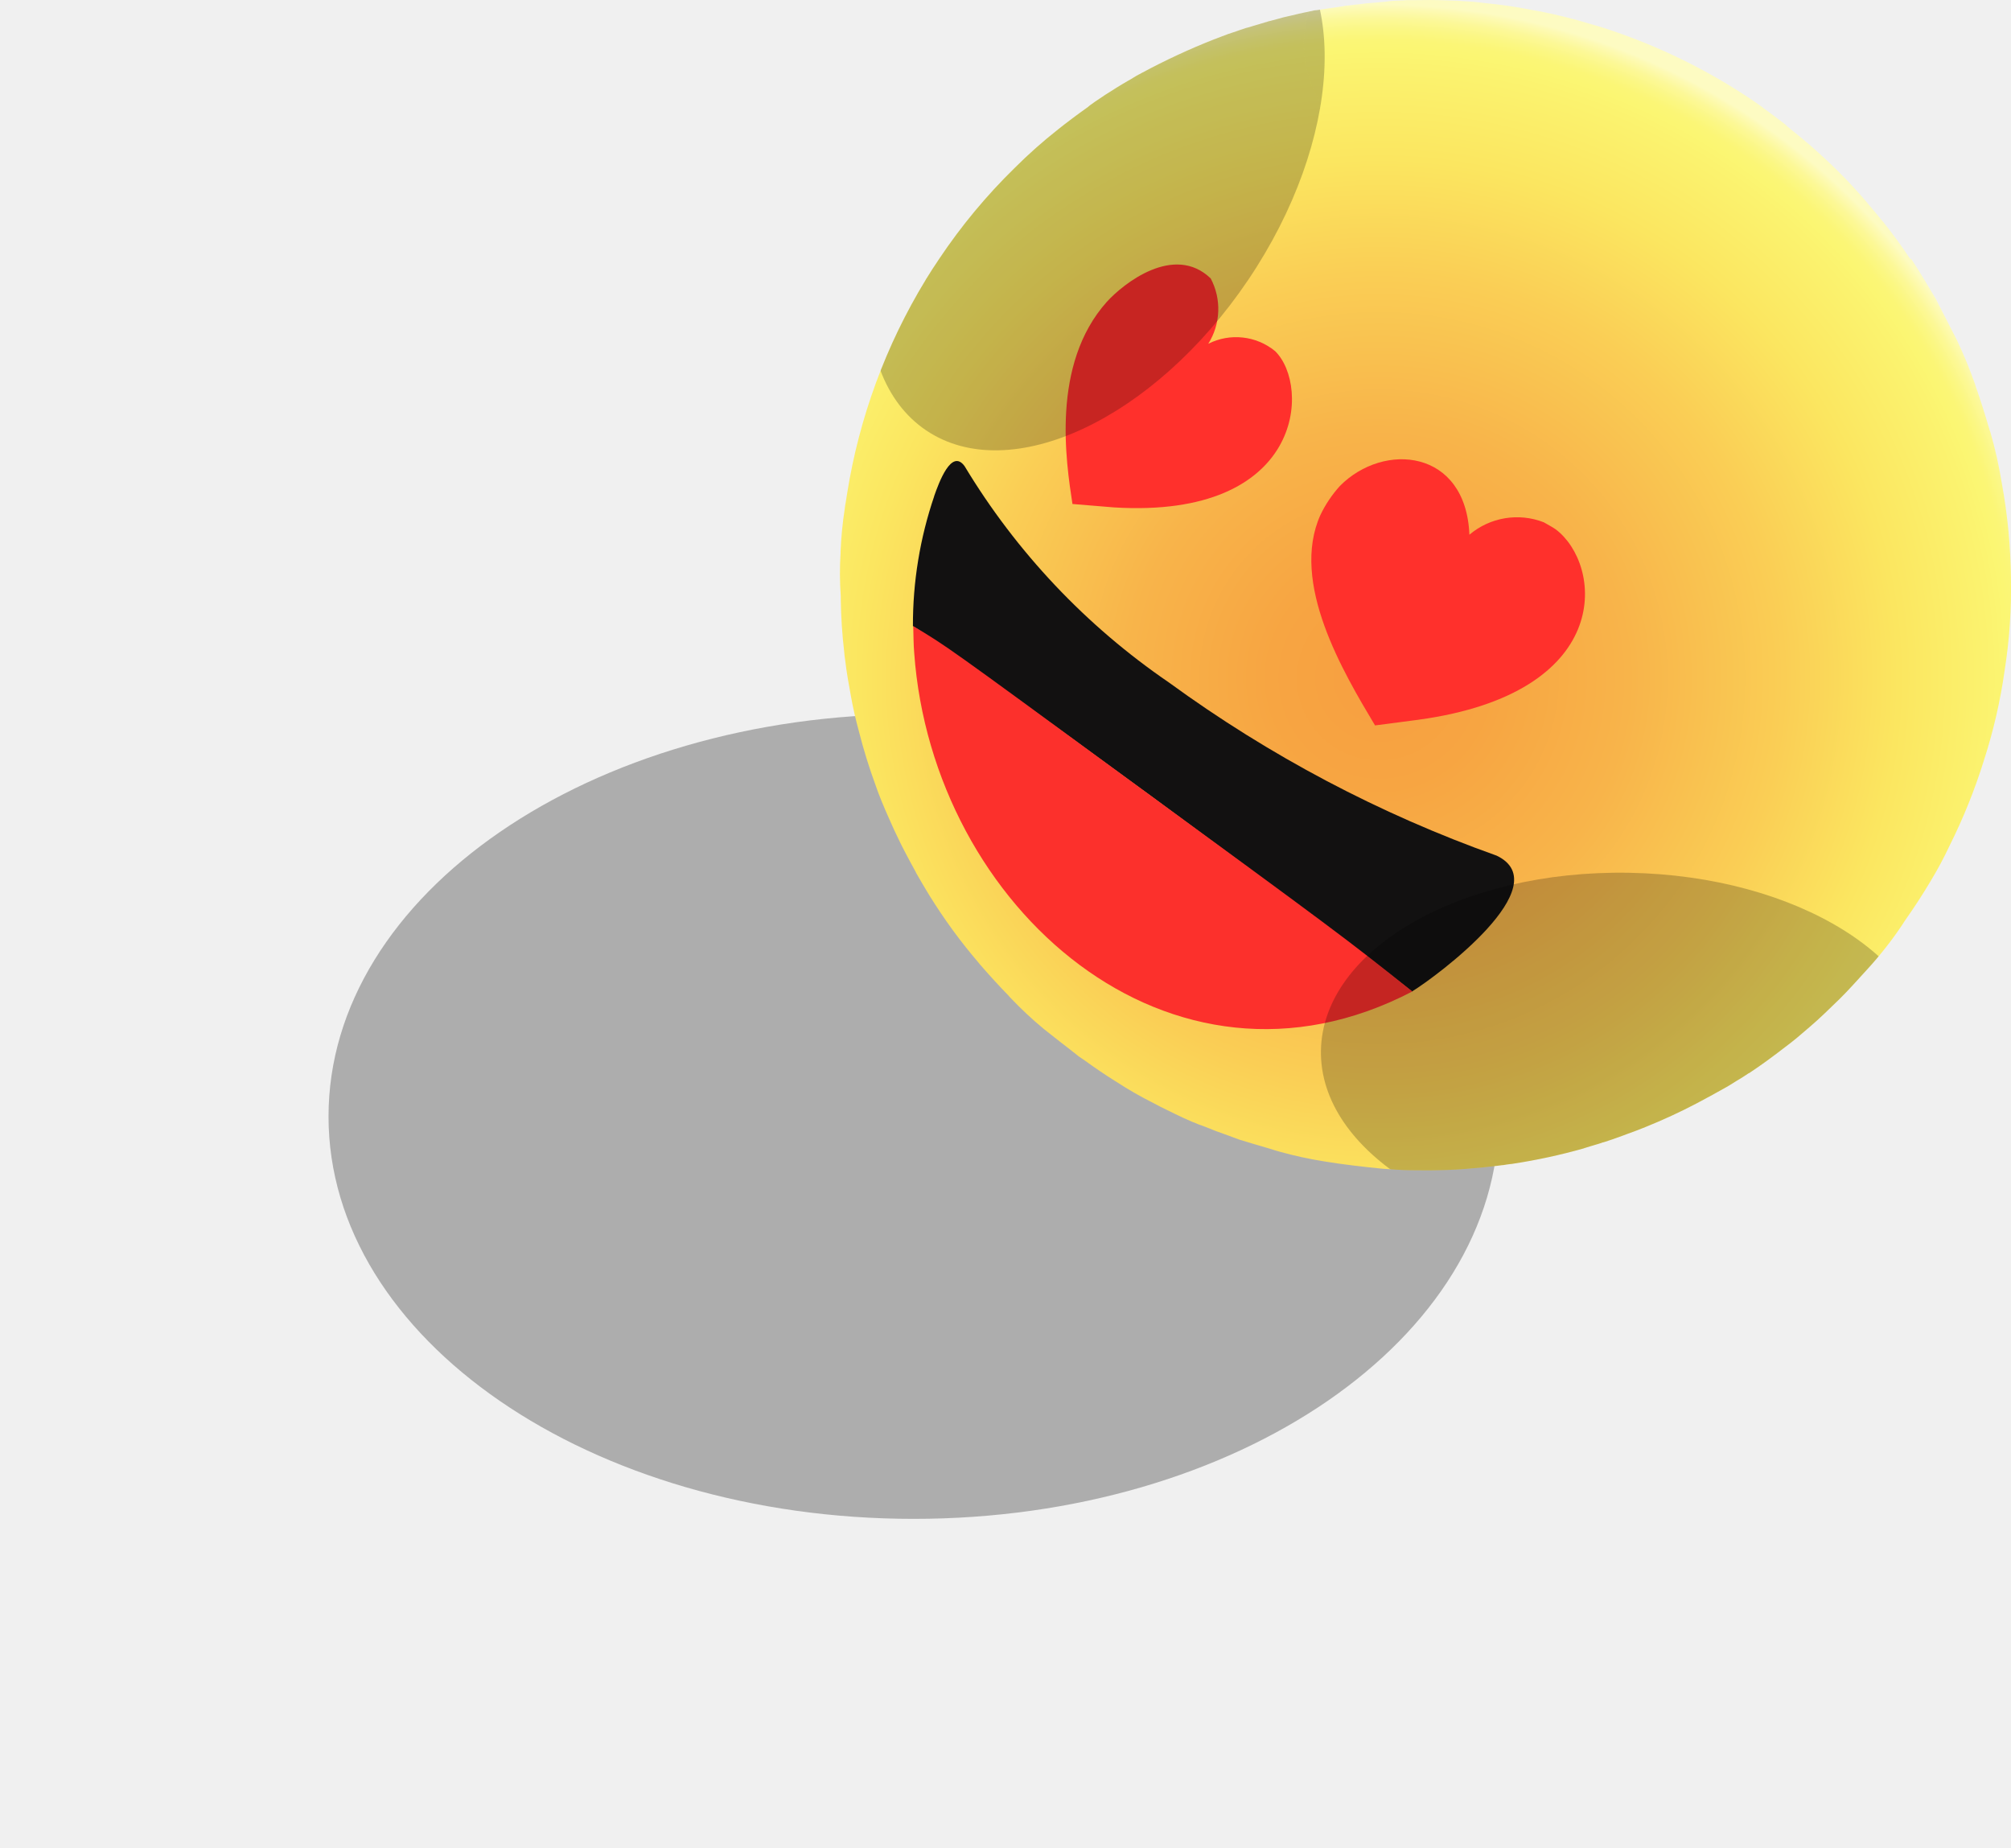
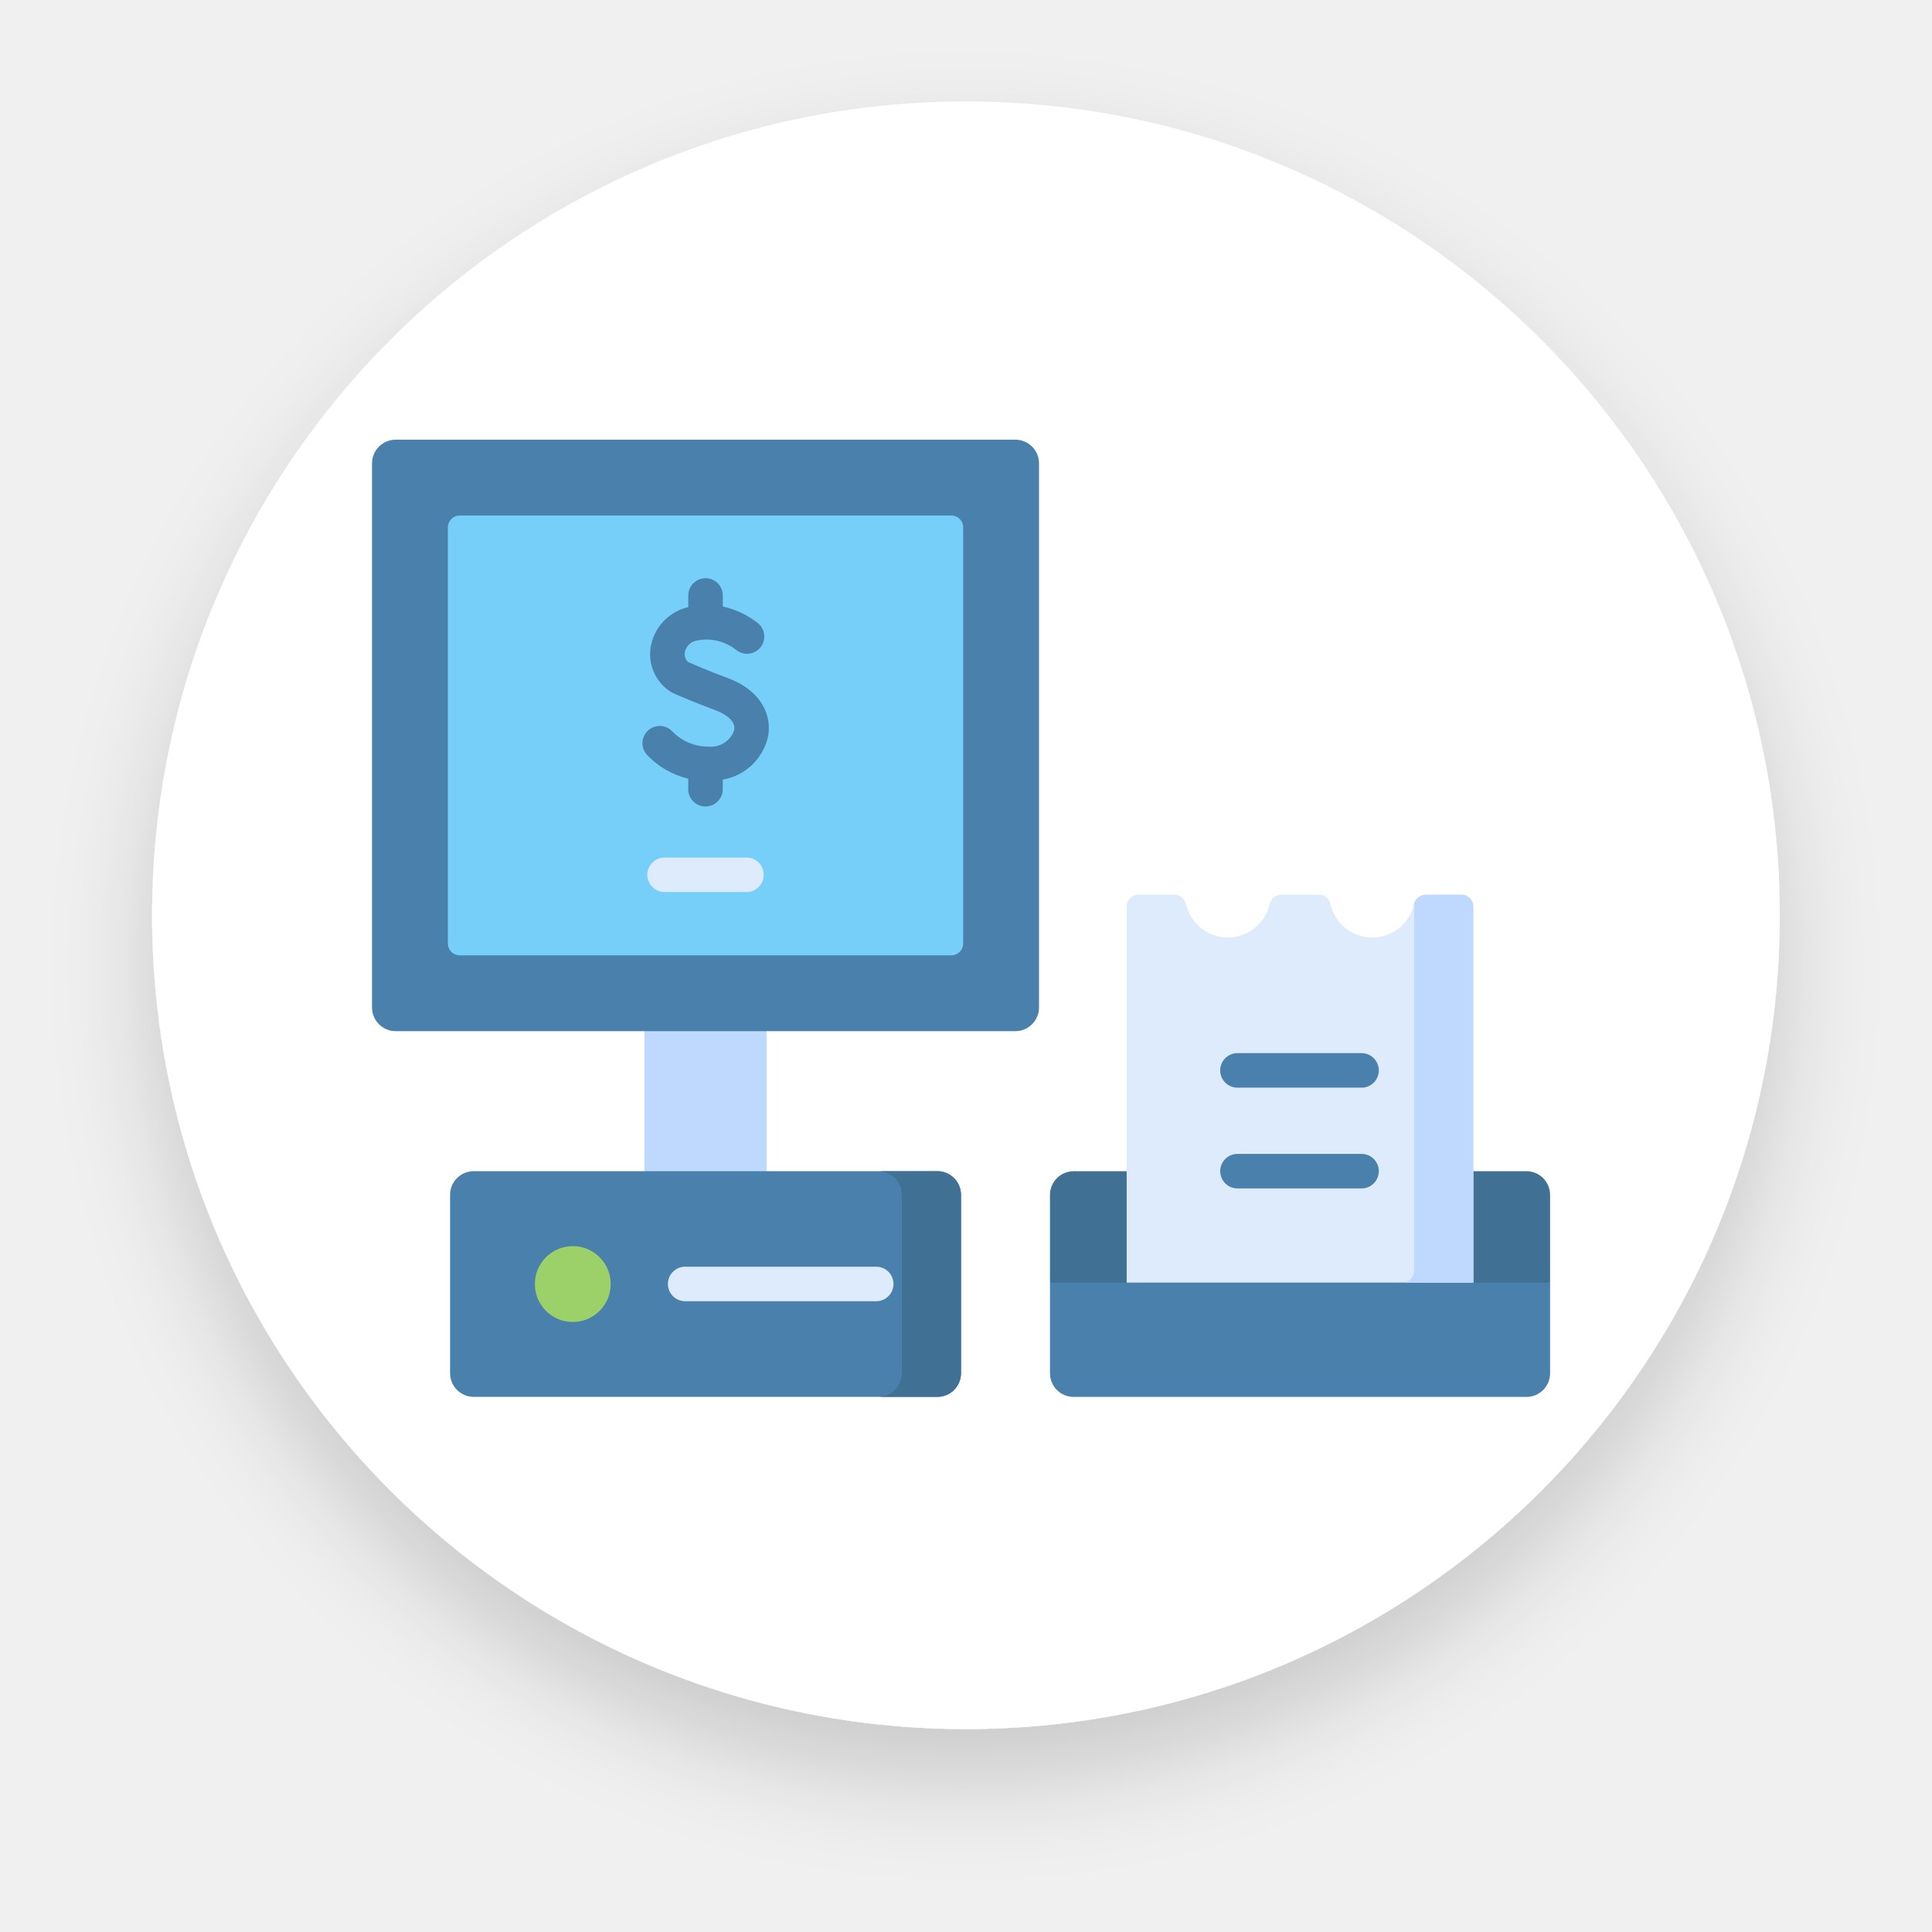
- <svg xmlns="http://www.w3.org/2000/svg" xmlns:xlink="http://www.w3.org/1999/xlink" width="82.478" height="75.758" viewBox="0 0 82.478 75.758">
+ <svg xmlns="http://www.w3.org/2000/svg" width="114.25" height="114.252" viewBox="0 0 114.25 114.252">
  <defs>
-     <radialGradient id="radial-gradient" cx="0.471" cy="0.58" r="0.575" gradientTransform="matrix(-0.999, -0.004, -0.004, 1, 0.933, 0.001)" gradientUnits="objectBoundingBox">
-       <stop offset="0" stop-color="#f79f40" />
-       <stop offset="0.163" stop-color="#f7a542" />
-       <stop offset="0.371" stop-color="#f8b44a" />
-       <stop offset="0.601" stop-color="#face55" />
-       <stop offset="0.771" stop-color="#fbe660" />
-       <stop offset="0.91" stop-color="#fbf36f" />
-       <stop offset="0.932" stop-color="#fbf672" />
-       <stop offset="0.947" stop-color="#fbf676" />
-       <stop offset="0.962" stop-color="#fbf783" />
-       <stop offset="0.978" stop-color="#fcf897" />
-       <stop offset="0.994" stop-color="#fdfab4" />
-       <stop offset="1" stop-color="#fdfbc2" />
-     </radialGradient>
-     <clipPath id="clip-path">
-       <path id="Trazado_116496" data-name="Trazado 116496" d="M52.65,29.84v-.06c0-.11-.03-.77-.15-1.75-.01-.09-.02-.17-.03-.26-.02-.12-.04-.25-.06-.38a23.894,23.894,0,0,0-3.15-8.77c0-.01-.01-.01-.01-.02-.17-.29-.35-.57-.54-.85h0a23.353,23.353,0,0,0-3.06-3.74,20.449,20.449,0,0,0-1.77-1.6c-.39-.32-.78-.62-1.19-.91a.265.265,0,0,1-.06-.05l-.05-.04-.21-.15c-.26-.18-.55-.37-.86-.57h0c-.01-.01-.02-.01-.03-.02-.15-.09-.3-.19-.47-.28-.07-.04-.15-.09-.22-.13s-.12-.07-.19-.11a1.092,1.092,0,0,0-.15-.08,25.413,25.413,0,0,0-2.93-1.4c-.26-.11-.47-.18-.58-.23l-.18-.07-.18-.07c-.01,0-.02-.01-.03-.01l-.04-.01-.3-.1-.04-.01c-.01,0-.03-.01-.04-.01l-.2-.07a2.759,2.759,0,0,0-.27-.08l-.23-.07c-.04-.01-.09-.03-.13-.04-.01,0-.03-.01-.04-.01s-.03-.01-.05-.01a.636.636,0,0,1-.07-.02l-.26-.07-.22-.06c-.07-.02-.14-.03-.21-.05h-.01l-.13-.03-.25-.06-.18-.04a2.049,2.049,0,0,0-.24-.05c-.01,0-.03-.01-.04-.01-.06-.01-.12-.03-.18-.04l-.11-.02-.13-.03h-.02l-.04-.01c-.02,0-.05-.01-.07-.01a1.766,1.766,0,0,1-.2-.04.6.6,0,0,0-.12-.02h0a2.068,2.068,0,0,1-.22-.04l-.19-.03c-.03-.01-.07-.01-.11-.02a.985.985,0,0,0-.17-.02,1,1,0,0,0-.16-.02l-.27-.03-.25-.03c-.03,0-.05-.01-.08-.01h-.02a1.641,1.641,0,0,0-.23-.02l-.34-.03c-.08-.01-.16-.01-.23-.02-.09-.01-.17-.01-.26-.02s-.18-.01-.27-.02A.97.97,0,0,1,29.76,7h-.37c-.48-.01-.96-.01-1.45,0-.11,0-.21,0-.31.01s-.22.01-.32.02c-.07,0-.13.01-.19.01-.16.01-.31.02-.46.04-.05,0-.11.01-.16.01-.22.02-.43.04-.64.07-.1.01-.2.02-.3.04h-.01c-.02,0-.04.01-.06.01q-.24.03-.45.06c-.11.02-.23.04-.34.05-.26.04-.47.08-.61.11-.7.14-1.38.3-2.06.5-.41.11-.77.22-1.21.38a24.021,24.021,0,0,0-5.31,2.61h0c-.17.11-.33.22-.49.33a.265.265,0,0,0-.06.05c-.28.2-.56.4-.84.61a.423.423,0,0,1-.07.05l-.02.02-.02.02c-.01.01-.02.02-.03.02s-.02.01-.03.02c-.08.06-.15.12-.23.18-.15.12-.3.24-.44.36-.08.07-.16.13-.24.2-.16.14-.32.27-.46.4l-.02.02-.02.02c-.03.03-.07.06-.1.09-.75.69-1.21,1.19-1.24,1.22-.23.25-.46.51-.69.77-.16.19-.33.38-.5.59-.01.01-.02.03-.04.04l-.03.03c-.34.42-.69.89-1.08,1.46l-.01.01-.01.01c-.01.01-.01.02-.02.02-.18.26-.36.55-.54.86-.16.26-.32.52-.46.75l-.46.88c-.15.29-.29.56-.42.82a16.758,16.758,0,0,0-.76,1.82h0v.01c-.22.6-.42,1.23-.6,1.84l-.01.02a.037.037,0,0,1-.01.03,17.968,17.968,0,0,0-.5,2.13,23.506,23.506,0,0,0-.17,7.66,22.794,22.794,0,0,0,.82,3.68,23.944,23.944,0,0,0,1.38,3.51,15.311,15.311,0,0,0,.75,1.42c.32.56.68,1.11,1.06,1.66.04.07.09.13.13.2a16,16,0,0,0,1.39,1.8c.34.37.78.88,1.14,1.24s.83.82,1.22,1.15h0c.42.37.6.53.99.83q.72.585,1.47,1.08h.01c.16.11.32.22.49.32.19.12.38.24.55.34.09.05.22.13.36.21a.573.573,0,0,1,.07.04c.15.09.33.18.52.29.04.02.09.05.13.07a22.789,22.789,0,0,0,2.12,1c.18.07.42.17.7.28l.24.09.42.15.3.1.11.03c.01,0,.01,0,.02.01l.16.05a2.759,2.759,0,0,0,.27.08l.26.08c.01,0,.02,0,.02.01a22.1,22.1,0,0,0,2.96.66l.09.01c.08.01.17.03.27.04h.03l.23.03.53.06c.24.03.56.05.79.07s.49.03.74.04h.02c.13.01.25.01.37.01.33.01.77,0,1.1.01s.79-.03,1.13-.05c.72-.06,1.68-.17,2.39-.28a18.747,18.747,0,0,0,1.84-.38c.14-.04.28-.08.43-.12.43-.12.87-.25,1.24-.36l.43-.16c.35-.12.69-.25,1.03-.38l.17-.06c.4-.15.89-.38,1.32-.59.19-.09.37-.18.55-.28a15.71,15.71,0,0,0,1.56-.88c.02-.01.03-.02.05-.03.41-.26.82-.52,1.22-.81.09-.06.18-.12.26-.17l.44-.34c.12-.09.23-.18.35-.27l.66-.52a14.289,14.289,0,0,0,1.37-1.26l.03-.03.07-.07c.35-.35.74-.77,1.2-1.29a.138.138,0,0,0,.03-.04h0a20.958,20.958,0,0,0,2.02-2.71c.01-.01.01-.02.02-.03.19-.3.38-.61.57-.95v-.01h0c.08-.14.16-.29.24-.44.11-.2.22-.41.31-.59l.09-.18c.16-.32.31-.65.47-.99.21-.47.41-.94.56-1.36h0c.26-.7.5-1.44.71-2.23.13-.48.25-.96.33-1.41.1-.48.18-.98.25-1.5.02-.12.03-.23.05-.34.08-.69.14-1.41.16-2.14v-.13C52.68,31.04,52.68,30.45,52.65,29.84Z" transform="translate(-4.654 -6.992)" />
-     </clipPath>
-     <linearGradient id="linear-gradient" x1="-0.166" y1="-323.933" x2="-1.166" y2="-323.933" gradientUnits="objectBoundingBox">
-       <stop offset="0" stop-color="#19b79c" />
-       <stop offset="0.405" stop-color="#1dbb9e" />
-       <stop offset="0.825" stop-color="#2ac8a3" />
-       <stop offset="0.997" stop-color="#31cfa6" />
-     </linearGradient>
-     <linearGradient id="linear-gradient-2" x1="-2.106" y1="-363.238" x2="-3.08" y2="-363.238" xlink:href="#linear-gradient" />
-     <clipPath id="clip-path-2">
-       <path id="Trazado_116504" data-name="Trazado 116504" d="M4.652,29.65v-.06a15.757,15.757,0,0,1,.17-1.74,2.335,2.335,0,0,1,.04-.26c.02-.12.04-.25.06-.38a24.088,24.088,0,0,1,3.22-8.75c0-.01.01-.01.01-.02.18-.29.36-.57.55-.85h0a23.39,23.39,0,0,1,3.09-3.72,20.134,20.134,0,0,1,1.78-1.58q.585-.465,1.2-.9a.265.265,0,0,0,.06-.05l.05-.04.21-.15c.26-.18.55-.37.86-.56h0c.01-.01.02-.01.03-.02.15-.09.31-.19.47-.28a2.53,2.53,0,0,0,.22-.13c.06-.04.12-.07.19-.11.05-.03.1-.05.15-.08a27.308,27.308,0,0,1,2.95-1.37c.26-.1.47-.18.58-.22l.18-.06.18-.06c.01,0,.02-.01.03-.01l.05-.02.3-.1.04-.01c.01,0,.03-.01.04-.01l.2-.06c.08-.02.19-.06.27-.08l.23-.07a.647.647,0,0,0,.13-.04c.01,0,.03-.01.04-.01s.03-.01.05-.01a.637.637,0,0,0,.07-.02l.26-.07.22-.06c.07-.02.14-.03.21-.05h.01l.13-.03c.08-.02.18-.04.25-.06l.18-.04c.08-.02.16-.03.24-.05.01,0,.03-.01.04-.01a1.163,1.163,0,0,0,.18-.04l.11-.01.13-.02h.02l.04-.01c.02,0,.05-.01.07-.01l.2-.03c.04-.01.09-.01.13-.02h0l.22-.03.19-.03a.516.516,0,0,0,.11-.02.985.985,0,0,1,.17-.02c.06-.01.11-.01.16-.02l.27-.03.25-.03c.03,0,.05-.01.08-.01h.02c.07-.01.15-.01.23-.02l.34-.03c.08-.01.16-.01.23-.02a1.569,1.569,0,0,1,.24-.03,2.437,2.437,0,0,1,.27-.01.86.86,0,0,1,.16-.01l.15-.01h.24c.49-.01.97-.01,1.45.01.11,0,.21.01.31.01s.22.01.32.02c.07,0,.13.01.19.01.16.01.31.02.46.04.05.01.11.01.16.02.22.02.43.05.64.07.1.01.2.03.3.04h.01c.02,0,.04.01.06.01.16.02.31.05.45.07l.34.06c.26.05.47.09.6.11.69.14,1.38.31,2.06.52.41.11.76.23,1.21.39a24.178,24.178,0,0,1,5.28,2.65h0c.16.11.33.22.49.34a.265.265,0,0,1,.06.05c.28.2.56.41.83.62a.424.424,0,0,0,.07.05l.02.02.02.02.03.03c.01.01.02.01.02.02.08.06.15.12.22.18.15.12.3.24.44.36.08.07.16.14.24.2.16.14.31.28.46.41l.02.02.02.02c.03.03.07.06.1.09.75.69,1.2,1.2,1.23,1.23.23.25.46.51.68.78.16.19.32.38.49.59.01.01.02.03.04.04l.02.03c.33.42.69.89,1.07,1.47l.04.01.01.01c.01.01.01.02.02.02.17.26.36.56.54.86.16.26.31.53.45.75l.45.88c.15.29.29.56.42.82a18.431,18.431,0,0,1,.75,1.83h0v.01c.21.6.41,1.23.59,1.85l.01.02a.037.037,0,0,0,.01.03,17.59,17.59,0,0,1,.48,2.14,22.71,22.71,0,0,1,.37,3.87,21.465,21.465,0,0,1-.26,3.8,21.96,21.96,0,0,1-.85,3.68,23.286,23.286,0,0,1-1.41,3.5,15.244,15.244,0,0,1-.76,1.42c-.33.56-.69,1.11-1.07,1.65-.04.07-.09.13-.13.2a15.2,15.2,0,0,1-1.41,1.79c-.34.37-.79.88-1.15,1.23s-.84.82-1.22,1.14h0c-.43.37-.6.52-1,.82-.49.38-.98.74-1.48,1.07H41.9c-.16.11-.32.21-.49.31-.19.12-.38.24-.55.33-.09.05-.22.12-.36.2a.574.574,0,0,0-.07.04c-.15.08-.33.18-.52.28-.04.02-.09.05-.13.07a23.108,23.108,0,0,1-2.12.98c-.18.07-.42.17-.71.27l-.24.09-.42.15-.3.1-.11.03c-.01,0-.01,0-.02.01l-.16.05c-.08.02-.19.06-.27.08l-.26.08c-.01,0-.02,0-.02.01a23.962,23.962,0,0,1-2.96.64l-.09.01c-.08.01-.17.02-.27.04H31.8l-.23.03-.53.06c-.24.02-.56.05-.79.07s-.49.03-.74.04h-.02c-.13,0-.25.01-.37.01-.33.01-.77,0-1.1,0s-.79-.04-1.13-.06c-.72-.07-1.68-.18-2.39-.3a16.281,16.281,0,0,1-1.84-.4c-.14-.04-.28-.08-.43-.13-.43-.12-.87-.26-1.24-.37l-.43-.16c-.35-.12-.69-.25-1.03-.39l-.17-.06c-.4-.15-.88-.38-1.32-.6-.19-.09-.37-.18-.55-.28a15.612,15.612,0,0,1-1.55-.89.219.219,0,0,0-.05-.03c-.41-.26-.81-.53-1.21-.82-.09-.06-.17-.12-.25-.17L14,49.97c-.12-.09-.23-.18-.35-.27l-.66-.52a15.233,15.233,0,0,1-1.36-1.27l-.03-.03-.06-.07c-.34-.35-.74-.78-1.19-1.3a.138.138,0,0,1-.03-.04h0a21.889,21.889,0,0,1-2-2.73c-.01-.01-.01-.02-.02-.03-.18-.3-.37-.61-.56-.95v-.01h0c-.08-.14-.16-.29-.24-.44-.11-.21-.22-.41-.31-.59l-.09-.18c-.16-.32-.31-.65-.46-.99-.21-.47-.41-.95-.55-1.36h0a22.441,22.441,0,0,1-.69-2.23c-.13-.48-.24-.96-.32-1.41-.09-.49-.18-.98-.24-1.5-.02-.12-.03-.23-.04-.34a21.166,21.166,0,0,1-.14-2.14v-.13A13.347,13.347,0,0,1,4.652,29.65Z" transform="translate(-4.627 -6.983)" fill="url(#radial-gradient)" />
-     </clipPath>
+     <filter id="Trazado_873235" x="0" y="0" width="114.25" height="114.252" filterUnits="userSpaceOnUse">
+       <feOffset dy="3" input="SourceAlpha" />
+       <feGaussianBlur stdDeviation="3" result="blur" />
+       <feFlood flood-opacity="0.161" />
+       <feComposite operator="in" in2="blur" />
+       <feComposite in="SourceGraphic" />
+     </filter>
  </defs>
-   <g id="Grupo_157926" data-name="Grupo 157926" transform="translate(13.474)">
-     <ellipse id="Elipse_4737" data-name="Elipse 4737" cx="24" cy="16.5" rx="24" ry="16.5" transform="translate(0 29.284)" fill="#0b0b0b" opacity="0.292" style="mix-blend-mode: multiply;isolation: isolate" />
-     <path id="Trazado_116493" data-name="Trazado 116493" d="M4.652,29.65v-.06a15.757,15.757,0,0,1,.17-1.74,2.335,2.335,0,0,1,.04-.26c.02-.12.04-.25.06-.38a24.088,24.088,0,0,1,3.22-8.75c0-.01.01-.01.01-.02.18-.29.36-.57.55-.85h0a23.39,23.39,0,0,1,3.09-3.72,20.134,20.134,0,0,1,1.78-1.58q.585-.465,1.2-.9a.265.265,0,0,0,.06-.05l.05-.04.21-.15c.26-.18.55-.37.86-.56h0c.01-.01.02-.01.03-.02.15-.09.31-.19.47-.28a2.53,2.53,0,0,0,.22-.13c.06-.04.12-.07.19-.11.05-.03.1-.05.15-.08a27.308,27.308,0,0,1,2.95-1.37c.26-.1.47-.18.58-.22l.18-.06.18-.06c.01,0,.02-.01.03-.01l.05-.02.3-.1.04-.01c.01,0,.03-.01.04-.01l.2-.06c.08-.02.19-.06.27-.08l.23-.07a.647.647,0,0,0,.13-.04c.01,0,.03-.01.04-.01s.03-.01.05-.01a.637.637,0,0,0,.07-.02l.26-.07.22-.06c.07-.02.14-.03.21-.05h.01l.13-.03c.08-.02.18-.04.25-.06l.18-.04c.08-.02.16-.03.24-.05.01,0,.03-.01.04-.01a1.163,1.163,0,0,0,.18-.04l.11-.01.13-.02h.02l.04-.01c.02,0,.05-.01.07-.01l.2-.03c.04-.01.09-.01.13-.02h0l.22-.03.19-.03a.516.516,0,0,0,.11-.02.985.985,0,0,1,.17-.02c.06-.01.11-.01.16-.02l.27-.03.25-.03c.03,0,.05-.01.08-.01h.02c.07-.01.15-.01.23-.02l.34-.03c.08-.01.16-.01.23-.02a1.569,1.569,0,0,1,.24-.03,2.437,2.437,0,0,1,.27-.01.86.86,0,0,1,.16-.01l.15-.01h.24c.49-.01.97-.01,1.45.01.11,0,.21.01.31.01s.22.01.32.02c.07,0,.13.01.19.01.16.01.31.02.46.04.05.01.11.01.16.02.22.02.43.05.64.07.1.01.2.03.3.04h.01c.02,0,.04.01.06.01.16.02.31.05.45.07l.34.06c.26.05.47.09.6.11.69.14,1.38.31,2.06.52.41.11.76.23,1.21.39a24.178,24.178,0,0,1,5.28,2.65h0c.16.11.33.22.49.34a.265.265,0,0,1,.06.05c.28.2.56.41.83.62a.424.424,0,0,0,.07.05l.02.02.02.02.03.03c.01.01.02.01.02.02.08.06.15.12.22.18.15.12.3.24.44.36.08.07.16.14.24.2.16.14.31.28.46.41l.02.02.02.02c.03.03.07.06.1.09.75.69,1.2,1.2,1.23,1.23.23.25.46.51.68.78.16.19.32.38.49.59.01.01.02.03.04.04l.02.03c.33.42.69.89,1.07,1.47l.04.01.01.01c.01.01.01.02.02.02.17.26.36.56.54.86.16.26.31.53.45.75l.45.88c.15.29.29.56.42.82a18.431,18.431,0,0,1,.75,1.83h0v.01c.21.6.41,1.23.59,1.85l.01.02a.037.037,0,0,0,.01.03,17.59,17.59,0,0,1,.48,2.14,22.71,22.71,0,0,1,.37,3.87,21.465,21.465,0,0,1-.26,3.8,21.96,21.96,0,0,1-.85,3.68,23.286,23.286,0,0,1-1.41,3.5,15.244,15.244,0,0,1-.76,1.42c-.33.56-.69,1.11-1.07,1.65-.04.07-.09.13-.13.2a15.2,15.2,0,0,1-1.41,1.79c-.34.37-.79.88-1.15,1.23s-.84.82-1.22,1.14h0c-.43.37-.6.52-1,.82-.49.38-.98.74-1.48,1.07H41.9c-.16.11-.32.21-.49.31-.19.12-.38.24-.55.33-.09.05-.22.12-.36.2a.574.574,0,0,0-.07.04c-.15.08-.33.18-.52.28-.04.02-.09.05-.13.07a23.108,23.108,0,0,1-2.12.98c-.18.07-.42.17-.71.27l-.24.09-.42.15-.3.1-.11.03c-.01,0-.01,0-.02.01l-.16.05c-.08.02-.19.06-.27.08l-.26.08c-.01,0-.02,0-.02.01a23.962,23.962,0,0,1-2.96.64l-.09.01c-.08.01-.17.02-.27.04H31.8l-.23.03-.53.06c-.24.02-.56.05-.79.07s-.49.03-.74.04h-.02c-.13,0-.25.01-.37.01-.33.01-.77,0-1.1,0s-.79-.04-1.13-.06c-.72-.07-1.68-.18-2.39-.3a16.281,16.281,0,0,1-1.84-.4c-.14-.04-.28-.08-.43-.13-.43-.12-.87-.26-1.24-.37l-.43-.16c-.35-.12-.69-.25-1.03-.39l-.17-.06c-.4-.15-.88-.38-1.32-.6-.19-.09-.37-.18-.55-.28a15.612,15.612,0,0,1-1.55-.89.219.219,0,0,0-.05-.03c-.41-.26-.81-.53-1.21-.82-.09-.06-.17-.12-.25-.17L14,49.97c-.12-.09-.23-.18-.35-.27l-.66-.52a15.233,15.233,0,0,1-1.36-1.27l-.03-.03-.06-.07c-.34-.35-.74-.78-1.19-1.3a.138.138,0,0,1-.03-.04h0a21.889,21.889,0,0,1-2-2.73c-.01-.01-.01-.02-.02-.03-.18-.3-.37-.61-.56-.95v-.01h0c-.08-.14-.16-.29-.24-.44-.11-.21-.22-.41-.31-.59l-.09-.18c-.16-.32-.31-.65-.46-.99-.21-.47-.41-.95-.55-1.36h0a22.441,22.441,0,0,1-.69-2.23c-.13-.48-.24-.96-.32-1.41-.09-.49-.18-.98-.24-1.5-.02-.12-.03-.23-.04-.34a21.166,21.166,0,0,1-.14-2.14v-.13A13.347,13.347,0,0,1,4.652,29.65Z" transform="translate(16.349 -6.983)" fill="url(#radial-gradient)" />
-     <g id="Grupo_86225" data-name="Grupo 86225" transform="translate(20.955 0.009)" clip-path="url(#clip-path)">
-       <path id="Trazado_116494" data-name="Trazado 116494" d="M50.67,21.64a4.37,4.37,0,0,1,.18-.46C50.8,21.33,50.74,21.48,50.67,21.64Z" transform="translate(-48.844 -6.992)" fill="url(#linear-gradient)" />
-       <path id="Trazado_116495" data-name="Trazado 116495" d="M4.7,34.92c.03-.14.05-.28.08-.41C4.75,34.65,4.73,34.79,4.7,34.92Z" transform="translate(43.196 -6.992)" fill="url(#linear-gradient-2)" />
+   <g id="Grupo_1099529" data-name="Grupo 1099529" transform="translate(13637.25 11892.126)">
+     <g transform="matrix(1, 0, 0, 1, -13637.25, -11892.13)" filter="url(#Trazado_873235)">
+       <path id="Trazado_873235-2" data-name="Trazado 873235" d="M220.937,159.14a48.125,48.125,0,1,1-48.125-48.125A48.126,48.126,0,0,1,220.937,159.14Z" transform="translate(-115.69 -105.01)" fill="#fff" />
    </g>
-     <path id="Trazado_116497" data-name="Trazado 116497" d="M25.873,27.33A16.375,16.375,0,0,0,25,32.66c2.26,1.39,16.97,12.2,20.47,14.98,1.03-.63,6.02-4.35,3.47-5.57a52.925,52.925,0,0,1-13.44-7.1,28.664,28.664,0,0,1-8.38-8.87c-.54-.75-1.06.69-1.25,1.23" transform="translate(-1.032 -6.983)" fill="#121111" />
-     <path id="Trazado_116499" data-name="Trazado 116499" d="M29.22,33.76c.75,10.43,10.52,19.05,20.43,13.88-2.65-2.12-3.33-2.62-11.66-8.71-7.45-5.46-7.45-5.46-8.81-6.27.01.33.01.77.04,1.1" transform="translate(-5.199 -6.983)" fill="#fc302c" />
-     <g id="Grupo_86231" data-name="Grupo 86231" transform="translate(40.307 18.833)">
-       <path id="Trazado_116501" data-name="Trazado 116501" d="M22.473,28.1c-1.25,2.78.93,6.44,2.24,8.63.65-.09,1.52-.19,2.17-.29,7.67-1.22,7.14-6.32,5.24-7.75-.14-.1-.34-.2-.49-.29a3.024,3.024,0,0,0-3.05.51c-.14-3.51-3.51-3.82-5.31-2a4.969,4.969,0,0,0-.8,1.19" transform="translate(-22.099 -25.816)" fill="#ff302c" />
-     </g>
-     <g id="Grupo_86232" data-name="Grupo 86232" transform="translate(30.232 10.846)">
-       <path id="Trazado_116503" data-name="Trazado 116503" d="M35.806,19.36c-2.3,2.57-1.67,6.58-1.41,8.29.51.04,1.19.1,1.7.14,7.78.48,8.08-4.98,6.61-6.41a2.529,2.529,0,0,0-2.74-.3,2.679,2.679,0,0,0,.1-2.68c-1.5-1.44-3.58.21-4.26.96" transform="translate(-34.117 -17.829)" fill="#ff302c" />
-     </g>
-     <g id="Enmascarar_grupo_59" data-name="Enmascarar grupo 59" transform="translate(20.976 0)" clip-path="url(#clip-path-2)">
-       <g id="Grupo_86233" data-name="Grupo 86233" transform="translate(-2.683 -7.272)" opacity="0.561" style="mix-blend-mode: multiply;isolation: isolate">
-         <g id="Grupo_86230" data-name="Grupo 86230" transform="translate(0)">
-           <ellipse id="Elipse_4734" data-name="Elipse 4734" cx="12.5" cy="7.5" rx="12.5" ry="7.5" transform="translate(21.707 1.557)" fill="#fff" opacity="0.743" />
-           <ellipse id="Elipse_4735" data-name="Elipse 4735" cx="12.5" cy="7.5" rx="12.5" ry="7.5" transform="translate(26.415 8.388) rotate(124)" opacity="0.387" />
-           <ellipse id="Elipse_4736" data-name="Elipse 4736" cx="12.5" cy="7.5" rx="12.5" ry="7.5" transform="matrix(-1, -0.017, 0.017, -1, 47.282, 58.274)" opacity="0.387" />
-         </g>
+     <g id="cashier-machine" transform="translate(-13615.25 -11914.107)">
+       <path id="Trazado_873182" data-name="Trazado 873182" d="M118.383,292.051h7.229v11.822h-7.229Z" transform="translate(-102.275 -210.86)" fill="#bed9fd" />
+       <path id="Trazado_873183" data-name="Trazado 873183" d="M324.224,367.312V372.5l-14.788,2.721L294.649,372.5v-5.188a1.4,1.4,0,0,1,1.4-1.4h26.771A1.4,1.4,0,0,1,324.224,367.312Z" transform="translate(-254.557 -274.669)" fill="#407194" />
+       <path id="Trazado_873184" data-name="Trazado 873184" d="M324.224,414.34V419.7a1.4,1.4,0,0,1-1.4,1.4H296.05a1.4,1.4,0,0,1-1.4-1.4V414.34Z" transform="translate(-254.557 -316.509)" fill="#4980ac" />
+       <path id="Trazado_873185" data-name="Trazado 873185" d="M348.473,268.689V246.451a.7.7,0,0,0-.7-.7h-2.126a.707.707,0,0,0-.686.56,2.534,2.534,0,0,1-4.942,0,.707.707,0,0,0-.686-.56h-2.228a.708.708,0,0,0-.686.56,2.534,2.534,0,0,1-4.941,0,.708.708,0,0,0-.686-.56h-2.124a.7.7,0,0,0-.7.7v22.238h20.507Z" transform="translate(-283.34 -170.859)" fill="#ddebfd" />
+       <path id="Trazado_873186" data-name="Trazado 873186" d="M447.774,268.689a.7.7,0,0,0,.7-.7V246.451a.7.7,0,0,0-.013-.125c0-.006,0-.01,0-.016a.729.729,0,0,1,.723-.56h2.089a.7.7,0,0,1,.7.7v22.238h-4.206Z" transform="translate(-386.846 -170.859)" fill="#bed9fd" />
+       <path id="Trazado_873187" data-name="Trazado 873187" d="M0,49.383V81.561a1.4,1.4,0,0,0,1.4,1.4H38.044a1.4,1.4,0,0,0,1.4-1.4V49.383a1.4,1.4,0,0,0-1.4-1.4H1.4a1.4,1.4,0,0,0-1.4,1.4Z" fill="#4980ac" />
+       <path id="Trazado_873188" data-name="Trazado 873188" d="M32.966,106.257V81.648a.7.7,0,0,1,.7-.7H62.74a.7.7,0,0,1,.7.7v24.609a.7.7,0,0,1-.7.7H33.667A.7.7,0,0,1,32.966,106.257Z" transform="translate(-28.48 -28.48)" fill="#75cff9" />
+       <path id="Trazado_873189" data-name="Trazado 873189" d="M62.716,365.909H35.3a1.4,1.4,0,0,0-1.4,1.4v10.546a1.4,1.4,0,0,0,1.4,1.4H62.716a1.4,1.4,0,0,0,1.4-1.4V367.311A1.4,1.4,0,0,0,62.716,365.909Z" transform="translate(-29.284 -274.668)" fill="#4980ac" />
+       <path id="Trazado_873190" data-name="Trazado 873190" d="M223.447,365.909h-3.5a1.4,1.4,0,0,1,1.4,1.4v10.546a1.4,1.4,0,0,1-1.4,1.4h3.5a1.4,1.4,0,0,0,1.4-1.4V367.311A1.4,1.4,0,0,0,223.447,365.909Z" transform="translate(-190.016 -274.668)" fill="#407194" />
+       <path id="Trazado_873191" data-name="Trazado 873191" d="M73,398.481a2.243,2.243,0,1,0,2.243,2.243A2.243,2.243,0,0,0,73,398.481Z" transform="translate(-61.127 -302.808)" fill="#9cd169" />
+       <g id="Grupo_1099040" data-name="Grupo 1099040" transform="translate(50.19 84.261)">
+         <path id="Trazado_873192" data-name="Trazado 873192" d="M377.217,360.45h-7.338a1.021,1.021,0,1,1,0-2.041h7.338a1.021,1.021,0,0,1,0,2.041Z" transform="translate(-368.858 -352.45)" fill="#4980ac" />
+         <path id="Trazado_873193" data-name="Trazado 873193" d="M377.217,316.656h-7.338a1.021,1.021,0,1,1,0-2.041h7.338a1.021,1.021,0,0,1,0,2.041Z" transform="translate(-368.858 -314.615)" fill="#4980ac" />
+       </g>
+       <path id="Trazado_873194" data-name="Trazado 873194" d="M122.435,114.317c-1.037-.382-2-.8-2.292-.926a.61.61,0,0,1-.219-.576.871.871,0,0,1,.689-.7,2.826,2.826,0,0,1,2.339.54,1.02,1.02,0,0,0,1.308-1.567,5.305,5.305,0,0,0-2.086-.995v-.617a1.021,1.021,0,1,0-2.041,0v.655c-.036.01-.072.019-.109.03a2.925,2.925,0,0,0-2.12,2.361,2.64,2.64,0,0,0,1.178,2.614c.27.176,2.2.928,2.648,1.093.375.139,1.235.53,1.12,1.176a1.446,1.446,0,0,1-1.5.979,2.954,2.954,0,0,1-2.171-.91,1.021,1.021,0,0,0-1.512,1.371,4.9,4.9,0,0,0,2.463,1.431v.658a1.021,1.021,0,0,0,2.041,0v-.6a3.317,3.317,0,0,0,2.685-2.574C125.065,116.608,124.537,115.093,122.435,114.317Z" transform="translate(-101.43 -52.249)" fill="#4980ac" />
+       <g id="Grupo_1099041" data-name="Grupo 1099041" transform="translate(16.249 72.693)">
+         <path id="Trazado_873195" data-name="Trazado 873195" d="M125.347,231.638h-4.906a1.021,1.021,0,0,1,0-2.041h4.906a1.021,1.021,0,0,1,0,2.041Z" transform="translate(-119.42 -229.597)" fill="#ddebfd" />
+         <path id="Trazado_873196" data-name="Trazado 873196" d="M140.925,409.5h-11.3a1.02,1.02,0,1,1,0-2.041h11.3a1.02,1.02,0,1,1,0,2.041Z" transform="translate(-127.356 -383.262)" fill="#ddebfd" />
      </g>
    </g>
  </g>
</svg>
